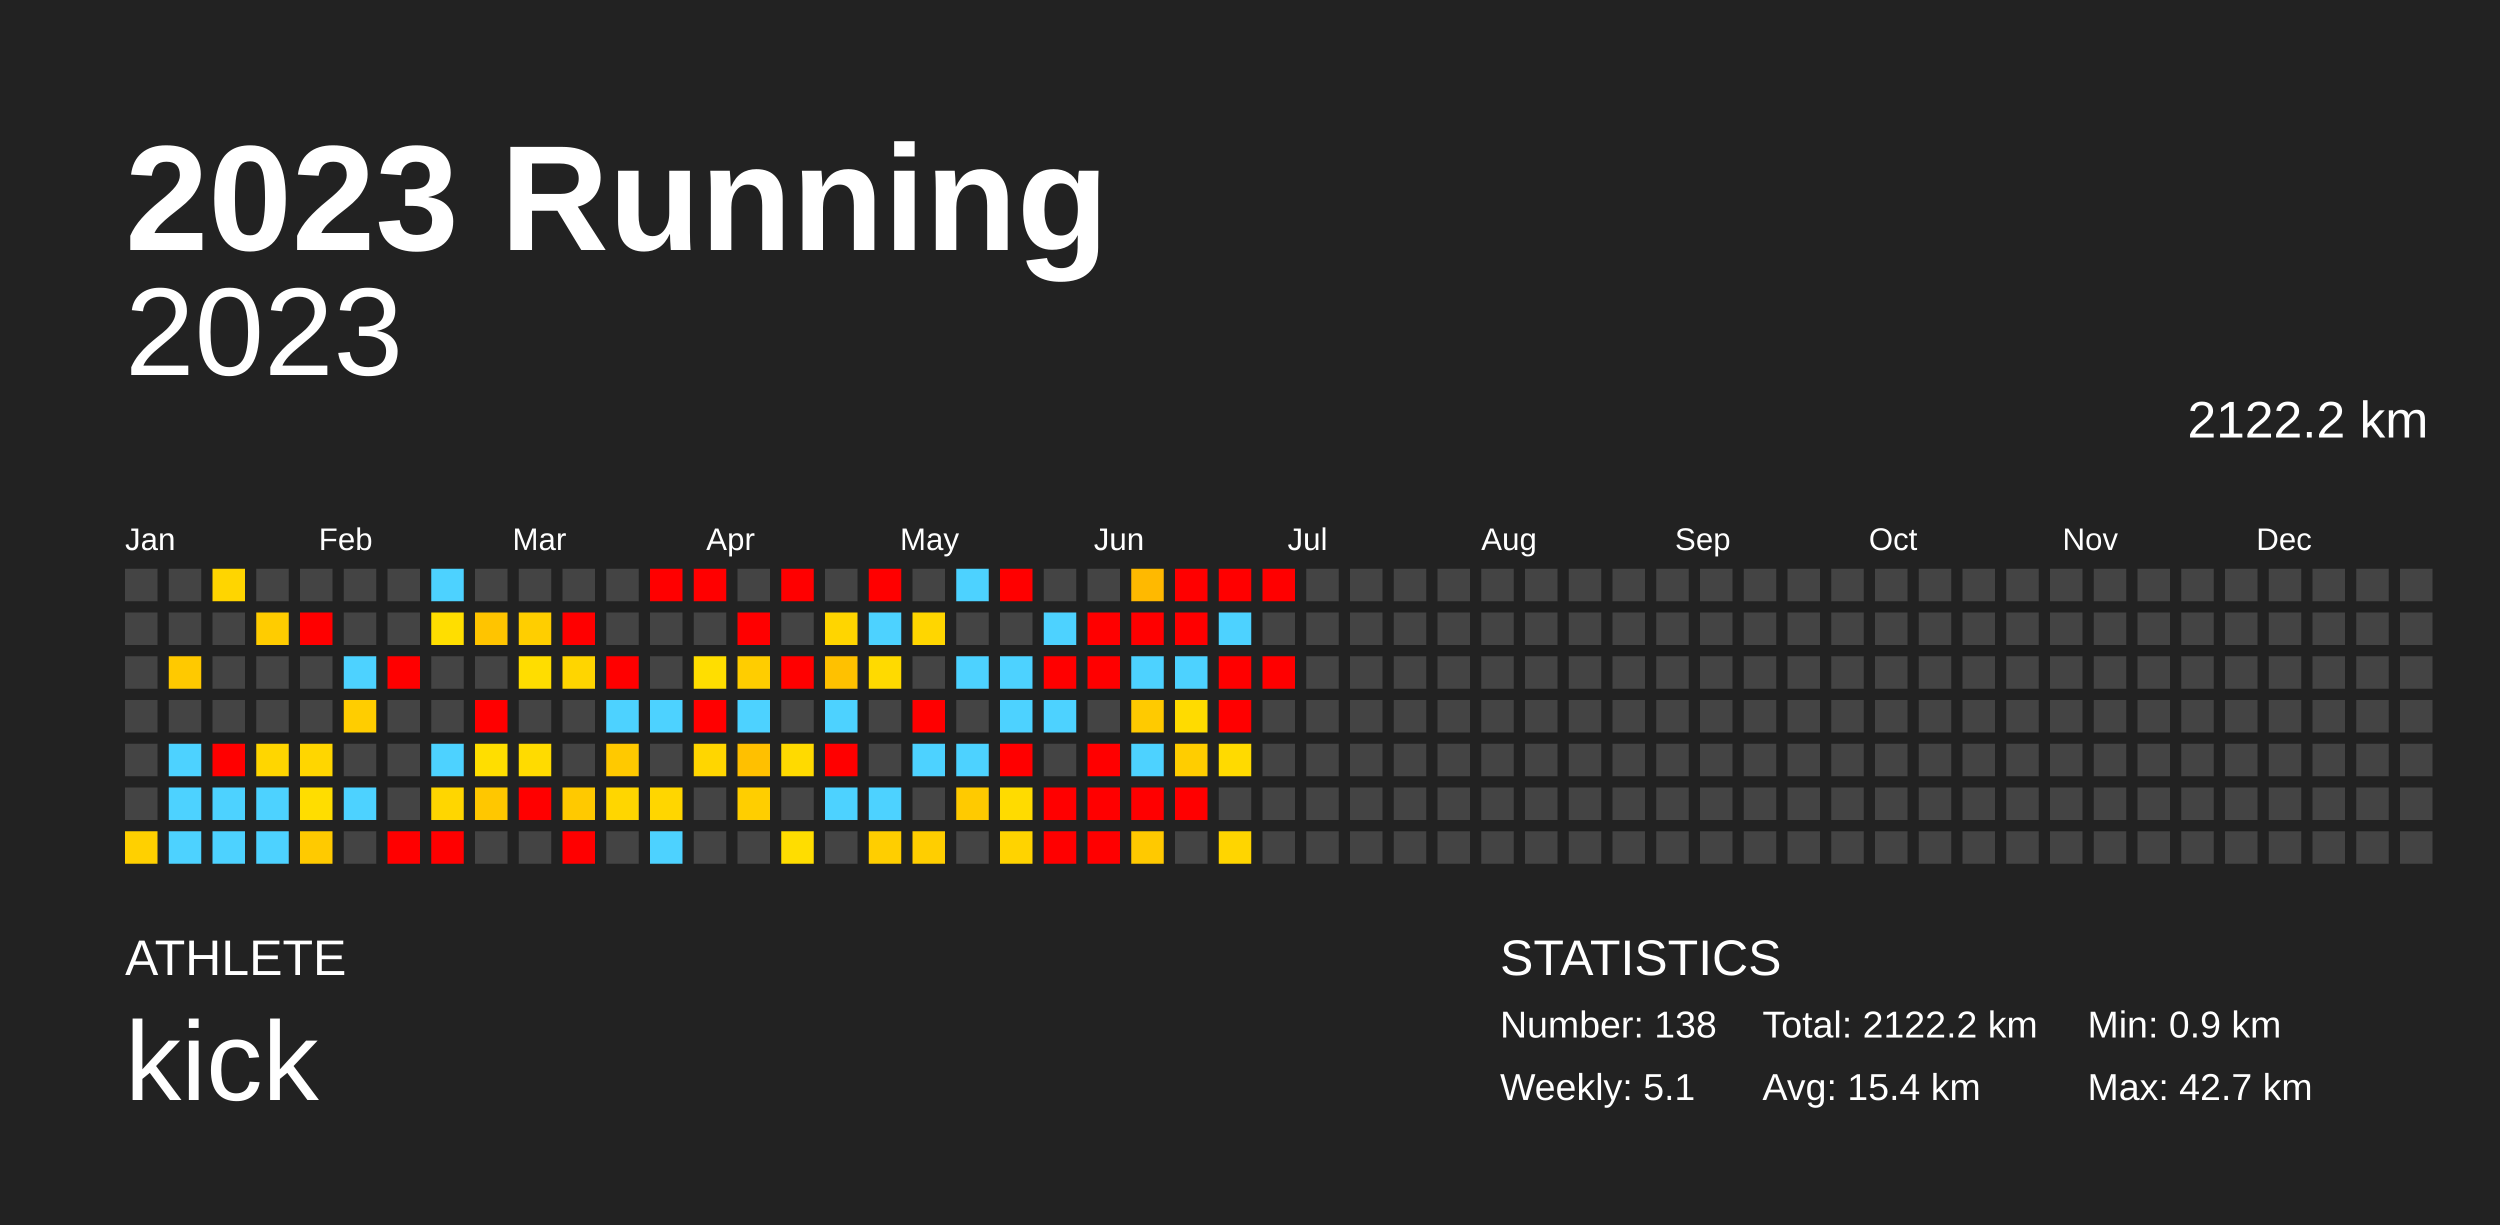
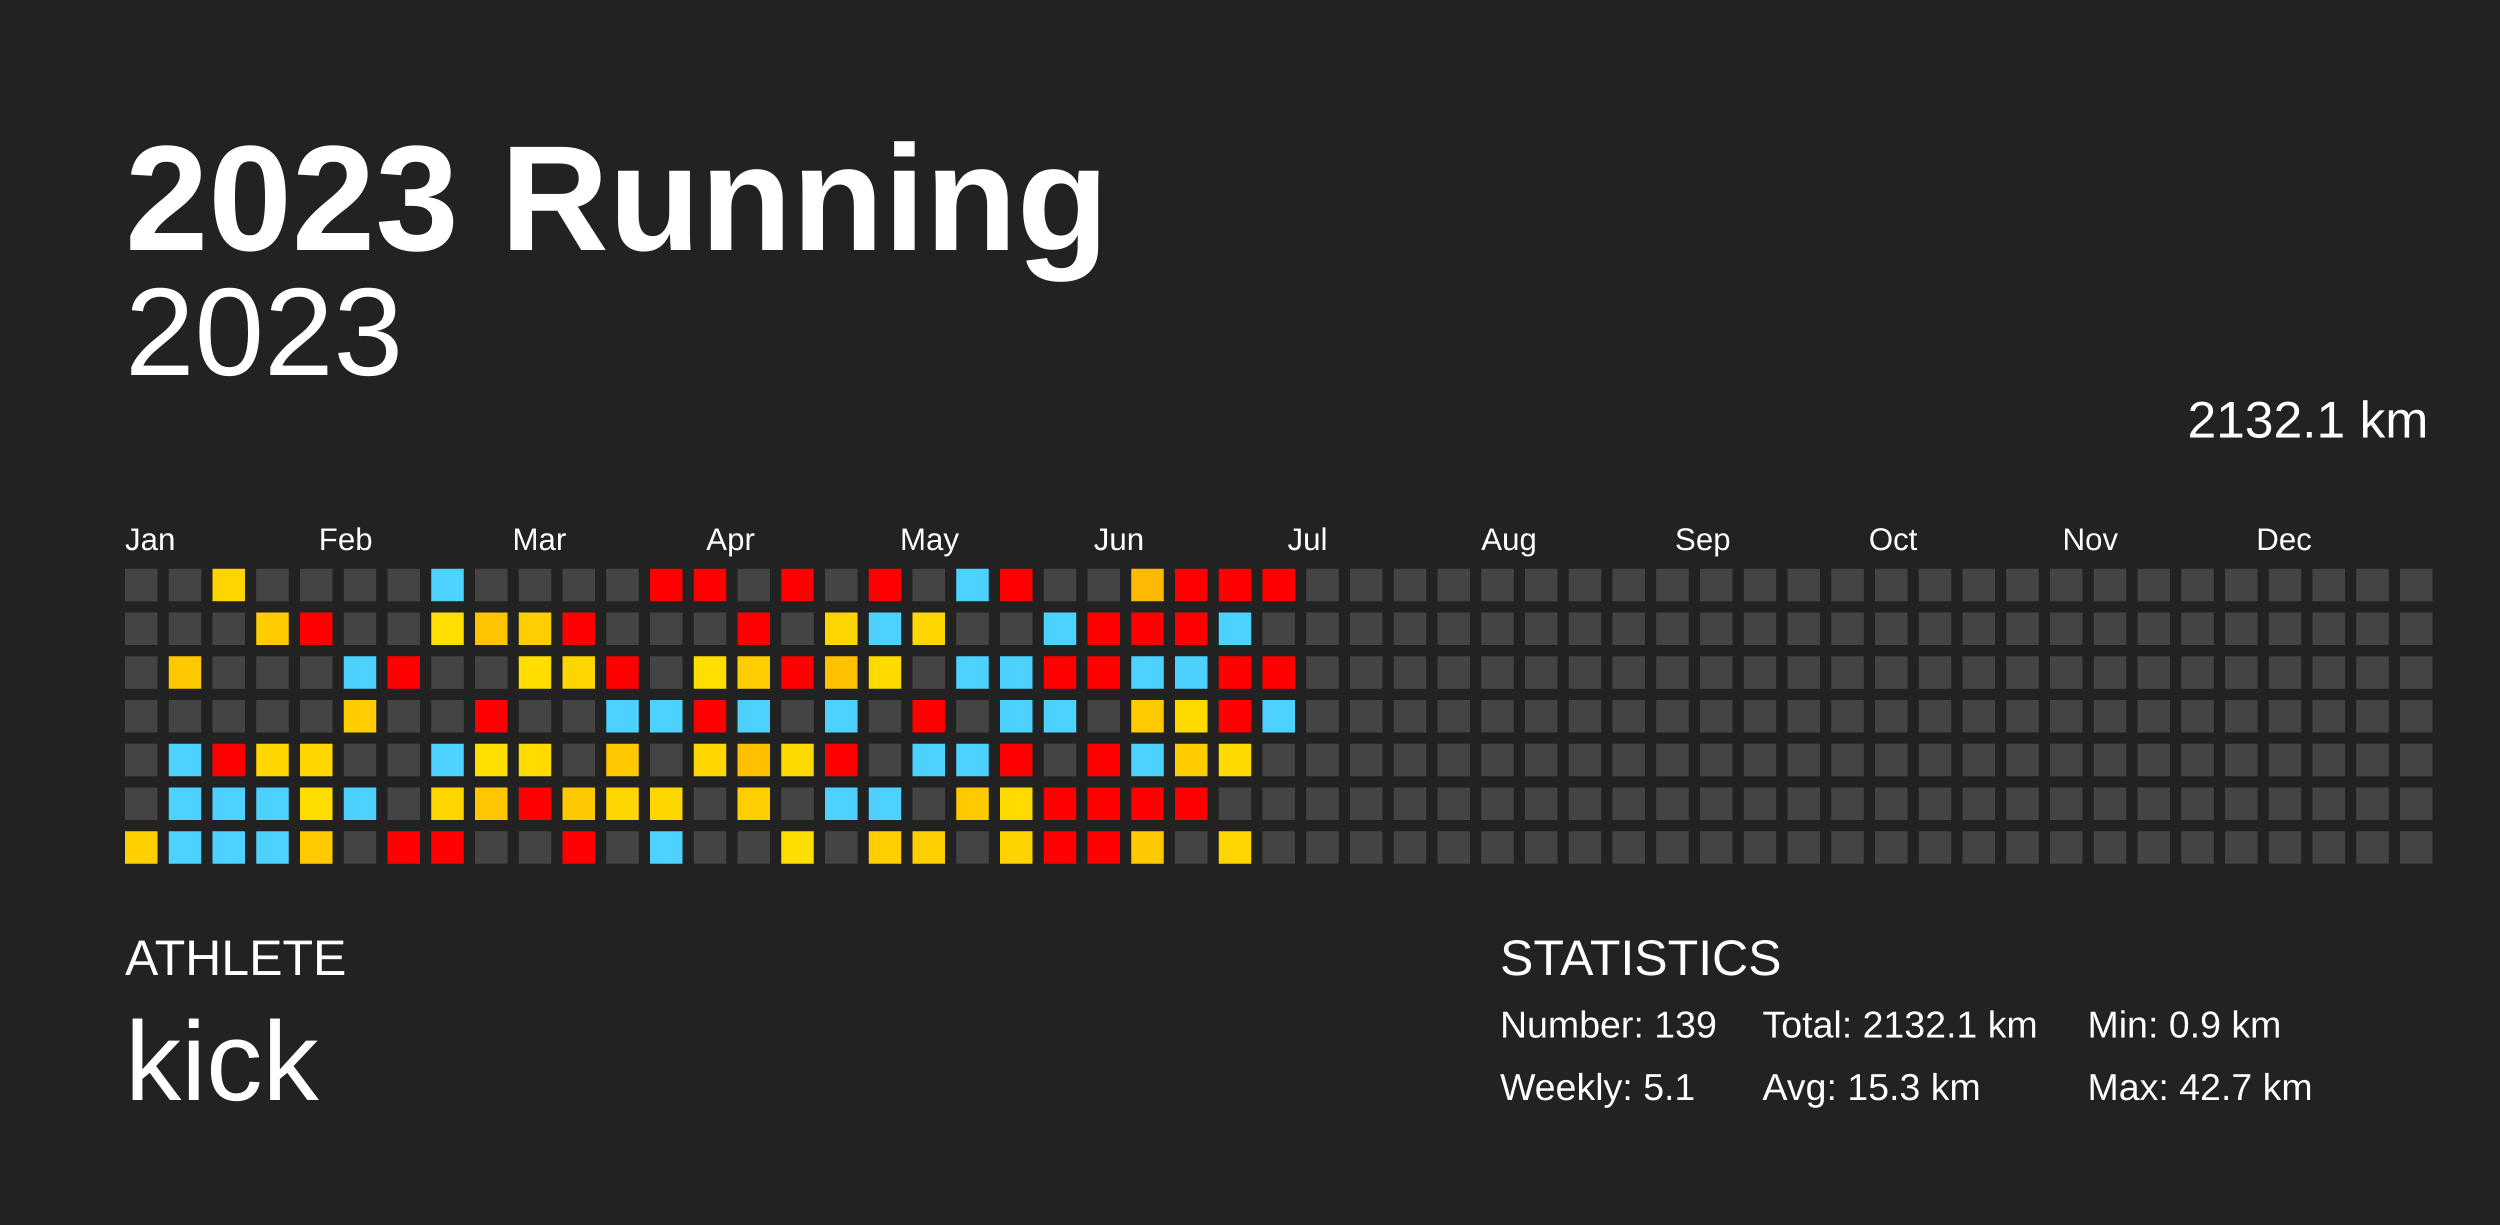
<svg xmlns="http://www.w3.org/2000/svg" baseProfile="full" height="98mm" version="1.1" viewBox="0,0,200,98" width="200mm">
  <defs />
  <rect fill="#222222" height="98" width="200" x="0" y="0" />
  <text fill="#FFFFFF" style="font-size:12px; font-family:Arial; font-weight:bold;" x="10" y="20">2023 Running</text>
  <text fill="#FFFFFF" style="font-size:4px; font-family:Arial" x="10" y="78">ATHLETE</text>
  <text fill="#FFFFFF" style="font-size:9px; font-family:Arial" x="10" y="88">kick</text>
  <text fill="#FFFFFF" style="font-size:4px; font-family:Arial" x="120" y="78">STATISTICS</text>
-   <text fill="#FFFFFF" style="font-size:3px; font-family:Arial" x="120" y="83">Number: 138</text>
+   <text fill="#FFFFFF" style="font-size:3px; font-family:Arial" x="120" y="83">Number: 139</text>
  <text fill="#FFFFFF" style="font-size:3px; font-family:Arial" x="120" y="88">Weekly: 5.1</text>
-   <text fill="#FFFFFF" style="font-size:3px; font-family:Arial" x="141" y="83">Total: 2122.2 km</text>
-   <text fill="#FFFFFF" style="font-size:3px; font-family:Arial" x="141" y="88">Avg: 15.4 km</text>
+   <text fill="#FFFFFF" style="font-size:3px; font-family:Arial" x="141" y="83">Total: 2132.1 km</text>
+   <text fill="#FFFFFF" style="font-size:3px; font-family:Arial" x="141" y="88">Avg: 15.3 km</text>
  <text fill="#FFFFFF" style="font-size:3px; font-family:Arial" x="167" y="83">Min: 0.9 km</text>
  <text fill="#FFFFFF" style="font-size:3px; font-family:Arial" x="167" y="88">Max: 42.7 km</text>
  <text alignment-baseline="hanging" fill="#FFFFFF" style="font-size:10.0px; font-family:Arial;" x="10" y="30">2023</text>
-   <text alignment-baseline="hanging" fill="#FFFFFF" style="font-size:4.125px; font-family:Arial;" x="175" y="35">2122.2 km</text>
+   <text alignment-baseline="hanging" fill="#FFFFFF" style="font-size:4.125px; font-family:Arial;" x="175" y="35">2132.1 km</text>
  <text fill="#FFFFFF" style="font-size:2.5px; font-family:Arial" x="10.0" y="44">Jan</text>
  <text fill="#FFFFFF" style="font-size:2.5px; font-family:Arial" x="25.5" y="44">Feb</text>
  <text fill="#FFFFFF" style="font-size:2.5px; font-family:Arial" x="41.0" y="44">Mar</text>
  <text fill="#FFFFFF" style="font-size:2.5px; font-family:Arial" x="56.5" y="44">Apr</text>
  <text fill="#FFFFFF" style="font-size:2.5px; font-family:Arial" x="72.0" y="44">May</text>
  <text fill="#FFFFFF" style="font-size:2.5px; font-family:Arial" x="87.5" y="44">Jun</text>
  <text fill="#FFFFFF" style="font-size:2.5px; font-family:Arial" x="103.0" y="44">Jul</text>
  <text fill="#FFFFFF" style="font-size:2.5px; font-family:Arial" x="118.5" y="44">Aug</text>
  <text fill="#FFFFFF" style="font-size:2.5px; font-family:Arial" x="134.0" y="44">Sep</text>
  <text fill="#FFFFFF" style="font-size:2.5px; font-family:Arial" x="149.5" y="44">Oct</text>
  <text fill="#FFFFFF" style="font-size:2.5px; font-family:Arial" x="165.0" y="44">Nov</text>
  <text fill="#FFFFFF" style="font-size:2.5px; font-family:Arial" x="180.5" y="44">Dec</text>
  <rect fill="#444444" height="2.6" width="2.6" x="10.0" y="45.5" />
  <rect fill="#444444" height="2.6" width="2.6" x="10.0" y="49.0" />
  <rect fill="#444444" height="2.6" width="2.6" x="10.0" y="52.5" />
  <rect fill="#444444" height="2.6" width="2.6" x="10.0" y="56.0" />
  <rect fill="#444444" height="2.6" width="2.6" x="10.0" y="59.5" />
  <rect fill="#444444" height="2.6" width="2.6" x="10.0" y="63.0" />
  <rect fill="#ffd000" height="2.6" width="2.6" x="10.0" y="66.5" />
  <rect fill="#444444" height="2.6" width="2.6" x="13.5" y="45.5" />
  <rect fill="#444444" height="2.6" width="2.6" x="13.5" y="49.0" />
  <rect fill="#ffc900" height="2.6" width="2.6" x="13.5" y="52.5" />
  <rect fill="#444444" height="2.6" width="2.6" x="13.5" y="56.0" />
  <rect fill="#4dd2ff" height="2.6" width="2.6" x="13.5" y="59.5" />
  <rect fill="#4dd2ff" height="2.6" width="2.6" x="13.5" y="63.0" />
  <rect fill="#4dd2ff" height="2.6" width="2.6" x="13.5" y="66.5" />
  <rect fill="#ffd500" height="2.6" width="2.6" x="17.0" y="45.5" />
  <rect fill="#444444" height="2.6" width="2.6" x="17.0" y="49.0" />
  <rect fill="#444444" height="2.6" width="2.6" x="17.0" y="52.5" />
  <rect fill="#444444" height="2.6" width="2.6" x="17.0" y="56.0" />
  <rect fill="red" height="2.6" width="2.6" x="17.0" y="59.5" />
  <rect fill="#4dd2ff" height="2.6" width="2.6" x="17.0" y="63.0" />
  <rect fill="#4dd2ff" height="2.6" width="2.6" x="17.0" y="66.5" />
  <rect fill="#444444" height="2.6" width="2.6" x="20.5" y="45.5" />
  <rect fill="#ffcc00" height="2.6" width="2.6" x="20.5" y="49.0" />
  <rect fill="#444444" height="2.6" width="2.6" x="20.5" y="52.5" />
  <rect fill="#444444" height="2.6" width="2.6" x="20.5" y="56.0" />
  <rect fill="#ffd600" height="2.6" width="2.6" x="20.5" y="59.5" />
  <rect fill="#4dd2ff" height="2.6" width="2.6" x="20.5" y="63.0" />
  <rect fill="#4dd2ff" height="2.6" width="2.6" x="20.5" y="66.5" />
  <rect fill="#444444" height="2.6" width="2.6" x="24.0" y="45.5" />
  <rect fill="red" height="2.6" width="2.6" x="24.0" y="49.0" />
  <rect fill="#444444" height="2.6" width="2.6" x="24.0" y="52.5" />
  <rect fill="#444444" height="2.6" width="2.6" x="24.0" y="56.0" />
  <rect fill="#ffd600" height="2.6" width="2.6" x="24.0" y="59.5" />
  <rect fill="#ffdd00" height="2.6" width="2.6" x="24.0" y="63.0" />
  <rect fill="#ffca00" height="2.6" width="2.6" x="24.0" y="66.5" />
  <rect fill="#444444" height="2.6" width="2.6" x="27.5" y="45.5" />
  <rect fill="#444444" height="2.6" width="2.6" x="27.5" y="49.0" />
  <rect fill="#4dd2ff" height="2.6" width="2.6" x="27.5" y="52.5" />
  <rect fill="#ffcd00" height="2.6" width="2.6" x="27.5" y="56.0" />
  <rect fill="#444444" height="2.6" width="2.6" x="27.5" y="59.5" />
  <rect fill="#4dd2ff" height="2.6" width="2.6" x="27.5" y="63.0" />
  <rect fill="#444444" height="2.6" width="2.6" x="27.5" y="66.5" />
  <rect fill="#444444" height="2.6" width="2.6" x="31.0" y="45.5" />
  <rect fill="#444444" height="2.6" width="2.6" x="31.0" y="49.0" />
  <rect fill="red" height="2.6" width="2.6" x="31.0" y="52.5" />
  <rect fill="#444444" height="2.6" width="2.6" x="31.0" y="56.0" />
  <rect fill="#444444" height="2.6" width="2.6" x="31.0" y="59.5" />
  <rect fill="#444444" height="2.6" width="2.6" x="31.0" y="63.0" />
  <rect fill="red" height="2.6" width="2.6" x="31.0" y="66.5" />
  <rect fill="#4dd2ff" height="2.6" width="2.6" x="34.5" y="45.5" />
  <rect fill="#ffde00" height="2.6" width="2.6" x="34.5" y="49.0" />
  <rect fill="#444444" height="2.6" width="2.6" x="34.5" y="52.5" />
  <rect fill="#444444" height="2.6" width="2.6" x="34.5" y="56.0" />
  <rect fill="#4dd2ff" height="2.6" width="2.6" x="34.5" y="59.5" />
  <rect fill="#ffd600" height="2.6" width="2.6" x="34.5" y="63.0" />
  <rect fill="red" height="2.6" width="2.6" x="34.5" y="66.5" />
  <rect fill="#444444" height="2.6" width="2.6" x="38.0" y="45.5" />
  <rect fill="#ffc400" height="2.6" width="2.6" x="38.0" y="49.0" />
  <rect fill="#444444" height="2.6" width="2.6" x="38.0" y="52.5" />
  <rect fill="red" height="2.6" width="2.6" x="38.0" y="56.0" />
  <rect fill="#ffde00" height="2.6" width="2.6" x="38.0" y="59.5" />
  <rect fill="#ffc700" height="2.6" width="2.6" x="38.0" y="63.0" />
  <rect fill="#444444" height="2.6" width="2.6" x="38.0" y="66.5" />
  <rect fill="#444444" height="2.6" width="2.6" x="41.5" y="45.5" />
  <rect fill="#ffce00" height="2.6" width="2.6" x="41.5" y="49.0" />
  <rect fill="#ffdd00" height="2.6" width="2.6" x="41.5" y="52.5" />
  <rect fill="#444444" height="2.6" width="2.6" x="41.5" y="56.0" />
  <rect fill="#ffdb00" height="2.6" width="2.6" x="41.5" y="59.5" />
  <rect fill="red" height="2.6" width="2.6" x="41.5" y="63.0" />
  <rect fill="#444444" height="2.6" width="2.6" x="41.5" y="66.5" />
  <rect fill="#444444" height="2.6" width="2.6" x="45.0" y="45.5" />
  <rect fill="red" height="2.6" width="2.6" x="45.0" y="49.0" />
  <rect fill="#ffd500" height="2.6" width="2.6" x="45.0" y="52.5" />
  <rect fill="#444444" height="2.6" width="2.6" x="45.0" y="56.0" />
  <rect fill="#444444" height="2.6" width="2.6" x="45.0" y="59.5" />
  <rect fill="#ffc900" height="2.6" width="2.6" x="45.0" y="63.0" />
  <rect fill="red" height="2.6" width="2.6" x="45.0" y="66.5" />
  <rect fill="#444444" height="2.6" width="2.6" x="48.5" y="45.5" />
  <rect fill="#444444" height="2.6" width="2.6" x="48.5" y="49.0" />
  <rect fill="red" height="2.6" width="2.6" x="48.5" y="52.5" />
  <rect fill="#4dd2ff" height="2.6" width="2.6" x="48.5" y="56.0" />
  <rect fill="#ffc900" height="2.6" width="2.6" x="48.5" y="59.5" />
  <rect fill="#ffd600" height="2.6" width="2.6" x="48.5" y="63.0" />
  <rect fill="#444444" height="2.6" width="2.6" x="48.5" y="66.5" />
  <rect fill="red" height="2.6" width="2.6" x="52.0" y="45.5" />
  <rect fill="#444444" height="2.6" width="2.6" x="52.0" y="49.0" />
  <rect fill="#444444" height="2.6" width="2.6" x="52.0" y="52.5" />
  <rect fill="#4dd2ff" height="2.6" width="2.6" x="52.0" y="56.0" />
  <rect fill="#444444" height="2.6" width="2.6" x="52.0" y="59.5" />
  <rect fill="#ffd600" height="2.6" width="2.6" x="52.0" y="63.0" />
  <rect fill="#4dd2ff" height="2.6" width="2.6" x="52.0" y="66.5" />
  <rect fill="red" height="2.6" width="2.6" x="55.5" y="45.5" />
  <rect fill="#444444" height="2.6" width="2.6" x="55.5" y="49.0" />
  <rect fill="#ffde00" height="2.6" width="2.6" x="55.5" y="52.5" />
  <rect fill="red" height="2.6" width="2.6" x="55.5" y="56.0" />
  <rect fill="#ffd600" height="2.6" width="2.6" x="55.5" y="59.5" />
  <rect fill="#444444" height="2.6" width="2.6" x="55.5" y="63.0" />
  <rect fill="#444444" height="2.6" width="2.6" x="55.5" y="66.5" />
  <rect fill="#444444" height="2.6" width="2.6" x="59.0" y="45.5" />
  <rect fill="red" height="2.6" width="2.6" x="59.0" y="49.0" />
  <rect fill="#ffcd00" height="2.6" width="2.6" x="59.0" y="52.5" />
  <rect fill="#4dd2ff" height="2.6" width="2.6" x="59.0" y="56.0" />
  <rect fill="#ffc000" height="2.6" width="2.6" x="59.0" y="59.5" />
  <rect fill="#ffce00" height="2.6" width="2.6" x="59.0" y="63.0" />
  <rect fill="#444444" height="2.6" width="2.6" x="59.0" y="66.5" />
  <rect fill="red" height="2.6" width="2.6" x="62.5" y="45.5" />
  <rect fill="#444444" height="2.6" width="2.6" x="62.5" y="49.0" />
  <rect fill="red" height="2.6" width="2.6" x="62.5" y="52.5" />
  <rect fill="#444444" height="2.6" width="2.6" x="62.5" y="56.0" />
  <rect fill="#ffda00" height="2.6" width="2.6" x="62.5" y="59.5" />
  <rect fill="#444444" height="2.6" width="2.6" x="62.5" y="63.0" />
  <rect fill="#ffdd00" height="2.6" width="2.6" x="62.5" y="66.5" />
  <rect fill="#444444" height="2.6" width="2.6" x="66.0" y="45.5" />
  <rect fill="#ffd500" height="2.6" width="2.6" x="66.0" y="49.0" />
  <rect fill="#ffc100" height="2.6" width="2.6" x="66.0" y="52.5" />
  <rect fill="#4dd2ff" height="2.6" width="2.6" x="66.0" y="56.0" />
  <rect fill="red" height="2.6" width="2.6" x="66.0" y="59.5" />
  <rect fill="#4dd2ff" height="2.6" width="2.6" x="66.0" y="63.0" />
  <rect fill="#444444" height="2.6" width="2.6" x="66.0" y="66.5" />
  <rect fill="red" height="2.6" width="2.6" x="69.5" y="45.5" />
  <rect fill="#4dd2ff" height="2.6" width="2.6" x="69.5" y="49.0" />
  <rect fill="#ffda00" height="2.6" width="2.6" x="69.5" y="52.5" />
  <rect fill="#444444" height="2.6" width="2.6" x="69.5" y="56.0" />
  <rect fill="#444444" height="2.6" width="2.6" x="69.5" y="59.5" />
  <rect fill="#4dd2ff" height="2.6" width="2.6" x="69.5" y="63.0" />
  <rect fill="#ffce00" height="2.6" width="2.6" x="69.5" y="66.5" />
  <rect fill="#444444" height="2.6" width="2.6" x="73.0" y="45.5" />
  <rect fill="#ffd600" height="2.6" width="2.6" x="73.0" y="49.0" />
  <rect fill="#444444" height="2.6" width="2.6" x="73.0" y="52.5" />
  <rect fill="red" height="2.6" width="2.6" x="73.0" y="56.0" />
  <rect fill="#4dd2ff" height="2.6" width="2.6" x="73.0" y="59.5" />
  <rect fill="#444444" height="2.6" width="2.6" x="73.0" y="63.0" />
  <rect fill="#ffce00" height="2.6" width="2.6" x="73.0" y="66.5" />
  <rect fill="#4dd2ff" height="2.6" width="2.6" x="76.5" y="45.5" />
  <rect fill="#444444" height="2.6" width="2.6" x="76.5" y="49.0" />
  <rect fill="#4dd2ff" height="2.6" width="2.6" x="76.5" y="52.5" />
  <rect fill="#444444" height="2.6" width="2.6" x="76.5" y="56.0" />
  <rect fill="#4dd2ff" height="2.6" width="2.6" x="76.5" y="59.5" />
  <rect fill="#ffca00" height="2.6" width="2.6" x="76.5" y="63.0" />
  <rect fill="#444444" height="2.6" width="2.6" x="76.5" y="66.5" />
  <rect fill="red" height="2.6" width="2.6" x="80.0" y="45.5" />
  <rect fill="#444444" height="2.6" width="2.6" x="80.0" y="49.0" />
  <rect fill="#4dd2ff" height="2.6" width="2.6" x="80.0" y="52.5" />
  <rect fill="#4dd2ff" height="2.6" width="2.6" x="80.0" y="56.0" />
  <rect fill="red" height="2.6" width="2.6" x="80.0" y="59.5" />
  <rect fill="#ffdb00" height="2.6" width="2.6" x="80.0" y="63.0" />
  <rect fill="#ffd300" height="2.6" width="2.6" x="80.0" y="66.5" />
  <rect fill="#444444" height="2.6" width="2.6" x="83.5" y="45.5" />
  <rect fill="#4dd2ff" height="2.6" width="2.6" x="83.5" y="49.0" />
  <rect fill="red" height="2.6" width="2.6" x="83.5" y="52.5" />
  <rect fill="#4dd2ff" height="2.6" width="2.6" x="83.5" y="56.0" />
  <rect fill="#444444" height="2.6" width="2.6" x="83.5" y="59.5" />
  <rect fill="red" height="2.6" width="2.6" x="83.5" y="63.0" />
  <rect fill="red" height="2.6" width="2.6" x="83.5" y="66.5" />
  <rect fill="#444444" height="2.6" width="2.6" x="87.0" y="45.5" />
  <rect fill="red" height="2.6" width="2.6" x="87.0" y="49.0" />
  <rect fill="red" height="2.6" width="2.6" x="87.0" y="52.5" />
  <rect fill="#444444" height="2.6" width="2.6" x="87.0" y="56.0" />
  <rect fill="red" height="2.6" width="2.6" x="87.0" y="59.5" />
  <rect fill="red" height="2.6" width="2.6" x="87.0" y="63.0" />
  <rect fill="red" height="2.6" width="2.6" x="87.0" y="66.5" />
  <rect fill="#ffb900" height="2.6" width="2.6" x="90.5" y="45.5" />
  <rect fill="red" height="2.6" width="2.6" x="90.5" y="49.0" />
  <rect fill="#4dd2ff" height="2.6" width="2.6" x="90.5" y="52.5" />
  <rect fill="#ffca00" height="2.6" width="2.6" x="90.5" y="56.0" />
  <rect fill="#4dd2ff" height="2.6" width="2.6" x="90.5" y="59.5" />
  <rect fill="red" height="2.6" width="2.6" x="90.5" y="63.0" />
  <rect fill="#ffc900" height="2.6" width="2.6" x="90.5" y="66.5" />
  <rect fill="red" height="2.6" width="2.6" x="94.0" y="45.5" />
  <rect fill="red" height="2.6" width="2.6" x="94.0" y="49.0" />
  <rect fill="#4dd2ff" height="2.6" width="2.6" x="94.0" y="52.5" />
  <rect fill="#ffdb00" height="2.6" width="2.6" x="94.0" y="56.0" />
  <rect fill="#ffcd00" height="2.6" width="2.6" x="94.0" y="59.5" />
  <rect fill="red" height="2.6" width="2.6" x="94.0" y="63.0" />
  <rect fill="#444444" height="2.6" width="2.6" x="94.0" y="66.5" />
  <rect fill="red" height="2.6" width="2.6" x="97.5" y="45.5" />
  <rect fill="#4dd2ff" height="2.6" width="2.6" x="97.5" y="49.0" />
  <rect fill="red" height="2.6" width="2.6" x="97.5" y="52.5" />
  <rect fill="red" height="2.6" width="2.6" x="97.5" y="56.0" />
  <rect fill="#ffda00" height="2.6" width="2.6" x="97.5" y="59.5" />
  <rect fill="#444444" height="2.6" width="2.6" x="97.5" y="63.0" />
  <rect fill="#ffd500" height="2.6" width="2.6" x="97.5" y="66.5" />
  <rect fill="red" height="2.6" width="2.6" x="101.0" y="45.5" />
  <rect fill="#444444" height="2.6" width="2.6" x="101.0" y="49.0" />
  <rect fill="red" height="2.6" width="2.6" x="101.0" y="52.5" />
-   <rect fill="#444444" height="2.6" width="2.6" x="101.0" y="56.0" />
+   <rect fill="#4dd2ff" height="2.6" width="2.6" x="101.0" y="56.0" />
  <rect fill="#444444" height="2.6" width="2.6" x="101.0" y="59.5" />
  <rect fill="#444444" height="2.6" width="2.6" x="101.0" y="63.0" />
  <rect fill="#444444" height="2.6" width="2.6" x="101.0" y="66.5" />
  <rect fill="#444444" height="2.6" width="2.6" x="104.5" y="45.5" />
  <rect fill="#444444" height="2.6" width="2.6" x="104.5" y="49.0" />
  <rect fill="#444444" height="2.6" width="2.6" x="104.5" y="52.5" />
  <rect fill="#444444" height="2.6" width="2.6" x="104.5" y="56.0" />
  <rect fill="#444444" height="2.6" width="2.6" x="104.5" y="59.5" />
  <rect fill="#444444" height="2.6" width="2.6" x="104.5" y="63.0" />
  <rect fill="#444444" height="2.6" width="2.6" x="104.5" y="66.5" />
  <rect fill="#444444" height="2.6" width="2.6" x="108.0" y="45.5" />
  <rect fill="#444444" height="2.6" width="2.6" x="108.0" y="49.0" />
  <rect fill="#444444" height="2.6" width="2.6" x="108.0" y="52.5" />
  <rect fill="#444444" height="2.6" width="2.6" x="108.0" y="56.0" />
  <rect fill="#444444" height="2.6" width="2.6" x="108.0" y="59.5" />
  <rect fill="#444444" height="2.6" width="2.6" x="108.0" y="63.0" />
  <rect fill="#444444" height="2.6" width="2.6" x="108.0" y="66.5" />
  <rect fill="#444444" height="2.6" width="2.6" x="111.5" y="45.5" />
  <rect fill="#444444" height="2.6" width="2.6" x="111.5" y="49.0" />
  <rect fill="#444444" height="2.6" width="2.6" x="111.5" y="52.5" />
  <rect fill="#444444" height="2.6" width="2.6" x="111.5" y="56.0" />
  <rect fill="#444444" height="2.6" width="2.6" x="111.5" y="59.5" />
  <rect fill="#444444" height="2.6" width="2.6" x="111.5" y="63.0" />
  <rect fill="#444444" height="2.6" width="2.6" x="111.5" y="66.5" />
  <rect fill="#444444" height="2.6" width="2.6" x="115.0" y="45.5" />
  <rect fill="#444444" height="2.6" width="2.6" x="115.0" y="49.0" />
  <rect fill="#444444" height="2.6" width="2.6" x="115.0" y="52.5" />
  <rect fill="#444444" height="2.6" width="2.6" x="115.0" y="56.0" />
  <rect fill="#444444" height="2.6" width="2.6" x="115.0" y="59.5" />
  <rect fill="#444444" height="2.6" width="2.6" x="115.0" y="63.0" />
  <rect fill="#444444" height="2.6" width="2.6" x="115.0" y="66.5" />
  <rect fill="#444444" height="2.6" width="2.6" x="118.5" y="45.5" />
  <rect fill="#444444" height="2.6" width="2.6" x="118.5" y="49.0" />
  <rect fill="#444444" height="2.6" width="2.6" x="118.5" y="52.5" />
  <rect fill="#444444" height="2.6" width="2.6" x="118.5" y="56.0" />
  <rect fill="#444444" height="2.6" width="2.6" x="118.5" y="59.5" />
  <rect fill="#444444" height="2.6" width="2.6" x="118.5" y="63.0" />
  <rect fill="#444444" height="2.6" width="2.6" x="118.5" y="66.5" />
  <rect fill="#444444" height="2.6" width="2.6" x="122.0" y="45.5" />
  <rect fill="#444444" height="2.6" width="2.6" x="122.0" y="49.0" />
  <rect fill="#444444" height="2.6" width="2.6" x="122.0" y="52.5" />
  <rect fill="#444444" height="2.6" width="2.6" x="122.0" y="56.0" />
  <rect fill="#444444" height="2.6" width="2.6" x="122.0" y="59.5" />
  <rect fill="#444444" height="2.6" width="2.6" x="122.0" y="63.0" />
  <rect fill="#444444" height="2.6" width="2.6" x="122.0" y="66.5" />
  <rect fill="#444444" height="2.6" width="2.6" x="125.5" y="45.5" />
  <rect fill="#444444" height="2.6" width="2.6" x="125.5" y="49.0" />
  <rect fill="#444444" height="2.6" width="2.6" x="125.5" y="52.5" />
  <rect fill="#444444" height="2.6" width="2.6" x="125.5" y="56.0" />
  <rect fill="#444444" height="2.6" width="2.6" x="125.5" y="59.5" />
  <rect fill="#444444" height="2.6" width="2.6" x="125.5" y="63.0" />
  <rect fill="#444444" height="2.6" width="2.6" x="125.5" y="66.5" />
  <rect fill="#444444" height="2.6" width="2.6" x="129.0" y="45.5" />
  <rect fill="#444444" height="2.6" width="2.6" x="129.0" y="49.0" />
  <rect fill="#444444" height="2.6" width="2.6" x="129.0" y="52.5" />
  <rect fill="#444444" height="2.6" width="2.6" x="129.0" y="56.0" />
  <rect fill="#444444" height="2.6" width="2.6" x="129.0" y="59.5" />
  <rect fill="#444444" height="2.6" width="2.6" x="129.0" y="63.0" />
  <rect fill="#444444" height="2.6" width="2.6" x="129.0" y="66.5" />
  <rect fill="#444444" height="2.6" width="2.6" x="132.5" y="45.5" />
  <rect fill="#444444" height="2.6" width="2.6" x="132.5" y="49.0" />
  <rect fill="#444444" height="2.6" width="2.6" x="132.5" y="52.5" />
  <rect fill="#444444" height="2.6" width="2.6" x="132.5" y="56.0" />
  <rect fill="#444444" height="2.6" width="2.6" x="132.5" y="59.5" />
  <rect fill="#444444" height="2.6" width="2.6" x="132.5" y="63.0" />
  <rect fill="#444444" height="2.6" width="2.6" x="132.5" y="66.5" />
  <rect fill="#444444" height="2.6" width="2.6" x="136.0" y="45.5" />
  <rect fill="#444444" height="2.6" width="2.6" x="136.0" y="49.0" />
  <rect fill="#444444" height="2.6" width="2.6" x="136.0" y="52.5" />
  <rect fill="#444444" height="2.6" width="2.6" x="136.0" y="56.0" />
  <rect fill="#444444" height="2.6" width="2.6" x="136.0" y="59.5" />
  <rect fill="#444444" height="2.6" width="2.6" x="136.0" y="63.0" />
  <rect fill="#444444" height="2.6" width="2.6" x="136.0" y="66.5" />
  <rect fill="#444444" height="2.6" width="2.6" x="139.5" y="45.5" />
  <rect fill="#444444" height="2.6" width="2.6" x="139.5" y="49.0" />
  <rect fill="#444444" height="2.6" width="2.6" x="139.5" y="52.5" />
  <rect fill="#444444" height="2.6" width="2.6" x="139.5" y="56.0" />
  <rect fill="#444444" height="2.6" width="2.6" x="139.5" y="59.5" />
  <rect fill="#444444" height="2.6" width="2.6" x="139.5" y="63.0" />
  <rect fill="#444444" height="2.6" width="2.6" x="139.5" y="66.5" />
  <rect fill="#444444" height="2.6" width="2.6" x="143.0" y="45.5" />
  <rect fill="#444444" height="2.6" width="2.6" x="143.0" y="49.0" />
  <rect fill="#444444" height="2.6" width="2.6" x="143.0" y="52.5" />
  <rect fill="#444444" height="2.6" width="2.6" x="143.0" y="56.0" />
  <rect fill="#444444" height="2.6" width="2.6" x="143.0" y="59.5" />
  <rect fill="#444444" height="2.6" width="2.6" x="143.0" y="63.0" />
  <rect fill="#444444" height="2.6" width="2.6" x="143.0" y="66.5" />
  <rect fill="#444444" height="2.6" width="2.6" x="146.5" y="45.5" />
  <rect fill="#444444" height="2.6" width="2.6" x="146.5" y="49.0" />
  <rect fill="#444444" height="2.6" width="2.6" x="146.5" y="52.5" />
  <rect fill="#444444" height="2.6" width="2.6" x="146.5" y="56.0" />
  <rect fill="#444444" height="2.6" width="2.6" x="146.5" y="59.5" />
  <rect fill="#444444" height="2.6" width="2.6" x="146.5" y="63.0" />
  <rect fill="#444444" height="2.6" width="2.6" x="146.5" y="66.5" />
  <rect fill="#444444" height="2.6" width="2.6" x="150.0" y="45.5" />
  <rect fill="#444444" height="2.6" width="2.6" x="150.0" y="49.0" />
  <rect fill="#444444" height="2.6" width="2.6" x="150.0" y="52.5" />
  <rect fill="#444444" height="2.6" width="2.6" x="150.0" y="56.0" />
  <rect fill="#444444" height="2.6" width="2.6" x="150.0" y="59.5" />
  <rect fill="#444444" height="2.6" width="2.6" x="150.0" y="63.0" />
  <rect fill="#444444" height="2.6" width="2.6" x="150.0" y="66.5" />
  <rect fill="#444444" height="2.6" width="2.6" x="153.5" y="45.5" />
  <rect fill="#444444" height="2.6" width="2.6" x="153.5" y="49.0" />
  <rect fill="#444444" height="2.6" width="2.6" x="153.5" y="52.5" />
  <rect fill="#444444" height="2.6" width="2.6" x="153.5" y="56.0" />
  <rect fill="#444444" height="2.6" width="2.6" x="153.5" y="59.5" />
  <rect fill="#444444" height="2.6" width="2.6" x="153.5" y="63.0" />
  <rect fill="#444444" height="2.6" width="2.6" x="153.5" y="66.5" />
  <rect fill="#444444" height="2.6" width="2.6" x="157.0" y="45.5" />
  <rect fill="#444444" height="2.6" width="2.6" x="157.0" y="49.0" />
  <rect fill="#444444" height="2.6" width="2.6" x="157.0" y="52.5" />
  <rect fill="#444444" height="2.6" width="2.6" x="157.0" y="56.0" />
  <rect fill="#444444" height="2.6" width="2.6" x="157.0" y="59.5" />
  <rect fill="#444444" height="2.6" width="2.6" x="157.0" y="63.0" />
  <rect fill="#444444" height="2.6" width="2.6" x="157.0" y="66.5" />
  <rect fill="#444444" height="2.6" width="2.6" x="160.5" y="45.5" />
  <rect fill="#444444" height="2.6" width="2.6" x="160.5" y="49.0" />
  <rect fill="#444444" height="2.6" width="2.6" x="160.5" y="52.5" />
  <rect fill="#444444" height="2.6" width="2.6" x="160.5" y="56.0" />
  <rect fill="#444444" height="2.6" width="2.6" x="160.5" y="59.5" />
  <rect fill="#444444" height="2.6" width="2.6" x="160.5" y="63.0" />
  <rect fill="#444444" height="2.6" width="2.6" x="160.5" y="66.5" />
  <rect fill="#444444" height="2.6" width="2.6" x="164.0" y="45.5" />
  <rect fill="#444444" height="2.6" width="2.6" x="164.0" y="49.0" />
  <rect fill="#444444" height="2.6" width="2.6" x="164.0" y="52.5" />
  <rect fill="#444444" height="2.6" width="2.6" x="164.0" y="56.0" />
  <rect fill="#444444" height="2.6" width="2.6" x="164.0" y="59.5" />
  <rect fill="#444444" height="2.6" width="2.6" x="164.0" y="63.0" />
  <rect fill="#444444" height="2.6" width="2.6" x="164.0" y="66.5" />
  <rect fill="#444444" height="2.6" width="2.6" x="167.5" y="45.5" />
  <rect fill="#444444" height="2.6" width="2.6" x="167.5" y="49.0" />
  <rect fill="#444444" height="2.6" width="2.6" x="167.5" y="52.5" />
  <rect fill="#444444" height="2.6" width="2.6" x="167.5" y="56.0" />
  <rect fill="#444444" height="2.6" width="2.6" x="167.5" y="59.5" />
  <rect fill="#444444" height="2.6" width="2.6" x="167.5" y="63.0" />
  <rect fill="#444444" height="2.6" width="2.6" x="167.5" y="66.5" />
  <rect fill="#444444" height="2.6" width="2.6" x="171.0" y="45.5" />
  <rect fill="#444444" height="2.6" width="2.6" x="171.0" y="49.0" />
  <rect fill="#444444" height="2.6" width="2.6" x="171.0" y="52.5" />
  <rect fill="#444444" height="2.6" width="2.6" x="171.0" y="56.0" />
  <rect fill="#444444" height="2.6" width="2.6" x="171.0" y="59.5" />
  <rect fill="#444444" height="2.6" width="2.6" x="171.0" y="63.0" />
  <rect fill="#444444" height="2.6" width="2.6" x="171.0" y="66.5" />
  <rect fill="#444444" height="2.6" width="2.6" x="174.5" y="45.5" />
  <rect fill="#444444" height="2.6" width="2.6" x="174.5" y="49.0" />
  <rect fill="#444444" height="2.6" width="2.6" x="174.5" y="52.5" />
  <rect fill="#444444" height="2.6" width="2.6" x="174.5" y="56.0" />
  <rect fill="#444444" height="2.6" width="2.6" x="174.5" y="59.5" />
  <rect fill="#444444" height="2.6" width="2.6" x="174.5" y="63.0" />
  <rect fill="#444444" height="2.6" width="2.6" x="174.5" y="66.5" />
  <rect fill="#444444" height="2.6" width="2.6" x="178.0" y="45.5" />
  <rect fill="#444444" height="2.6" width="2.6" x="178.0" y="49.0" />
  <rect fill="#444444" height="2.6" width="2.6" x="178.0" y="52.5" />
  <rect fill="#444444" height="2.6" width="2.6" x="178.0" y="56.0" />
  <rect fill="#444444" height="2.6" width="2.6" x="178.0" y="59.5" />
  <rect fill="#444444" height="2.6" width="2.6" x="178.0" y="63.0" />
  <rect fill="#444444" height="2.6" width="2.6" x="178.0" y="66.5" />
  <rect fill="#444444" height="2.6" width="2.6" x="181.5" y="45.5" />
  <rect fill="#444444" height="2.6" width="2.6" x="181.5" y="49.0" />
  <rect fill="#444444" height="2.6" width="2.6" x="181.5" y="52.5" />
  <rect fill="#444444" height="2.6" width="2.6" x="181.5" y="56.0" />
  <rect fill="#444444" height="2.6" width="2.6" x="181.5" y="59.5" />
  <rect fill="#444444" height="2.6" width="2.6" x="181.5" y="63.0" />
  <rect fill="#444444" height="2.6" width="2.6" x="181.5" y="66.5" />
  <rect fill="#444444" height="2.6" width="2.6" x="185.0" y="45.5" />
  <rect fill="#444444" height="2.6" width="2.6" x="185.0" y="49.0" />
  <rect fill="#444444" height="2.6" width="2.6" x="185.0" y="52.5" />
  <rect fill="#444444" height="2.6" width="2.6" x="185.0" y="56.0" />
  <rect fill="#444444" height="2.6" width="2.6" x="185.0" y="59.5" />
  <rect fill="#444444" height="2.6" width="2.6" x="185.0" y="63.0" />
  <rect fill="#444444" height="2.6" width="2.6" x="185.0" y="66.5" />
  <rect fill="#444444" height="2.6" width="2.6" x="188.5" y="45.5" />
  <rect fill="#444444" height="2.6" width="2.6" x="188.5" y="49.0" />
  <rect fill="#444444" height="2.6" width="2.6" x="188.5" y="52.5" />
  <rect fill="#444444" height="2.6" width="2.6" x="188.5" y="56.0" />
  <rect fill="#444444" height="2.6" width="2.6" x="188.5" y="59.5" />
  <rect fill="#444444" height="2.6" width="2.6" x="188.5" y="63.0" />
  <rect fill="#444444" height="2.6" width="2.6" x="188.5" y="66.5" />
  <rect fill="#444444" height="2.6" width="2.6" x="192.0" y="45.5" />
  <rect fill="#444444" height="2.6" width="2.6" x="192.0" y="49.0" />
  <rect fill="#444444" height="2.6" width="2.6" x="192.0" y="52.5" />
  <rect fill="#444444" height="2.6" width="2.6" x="192.0" y="56.0" />
  <rect fill="#444444" height="2.6" width="2.6" x="192.0" y="59.5" />
  <rect fill="#444444" height="2.6" width="2.6" x="192.0" y="63.0" />
  <rect fill="#444444" height="2.6" width="2.6" x="192.0" y="66.5" />
</svg>
